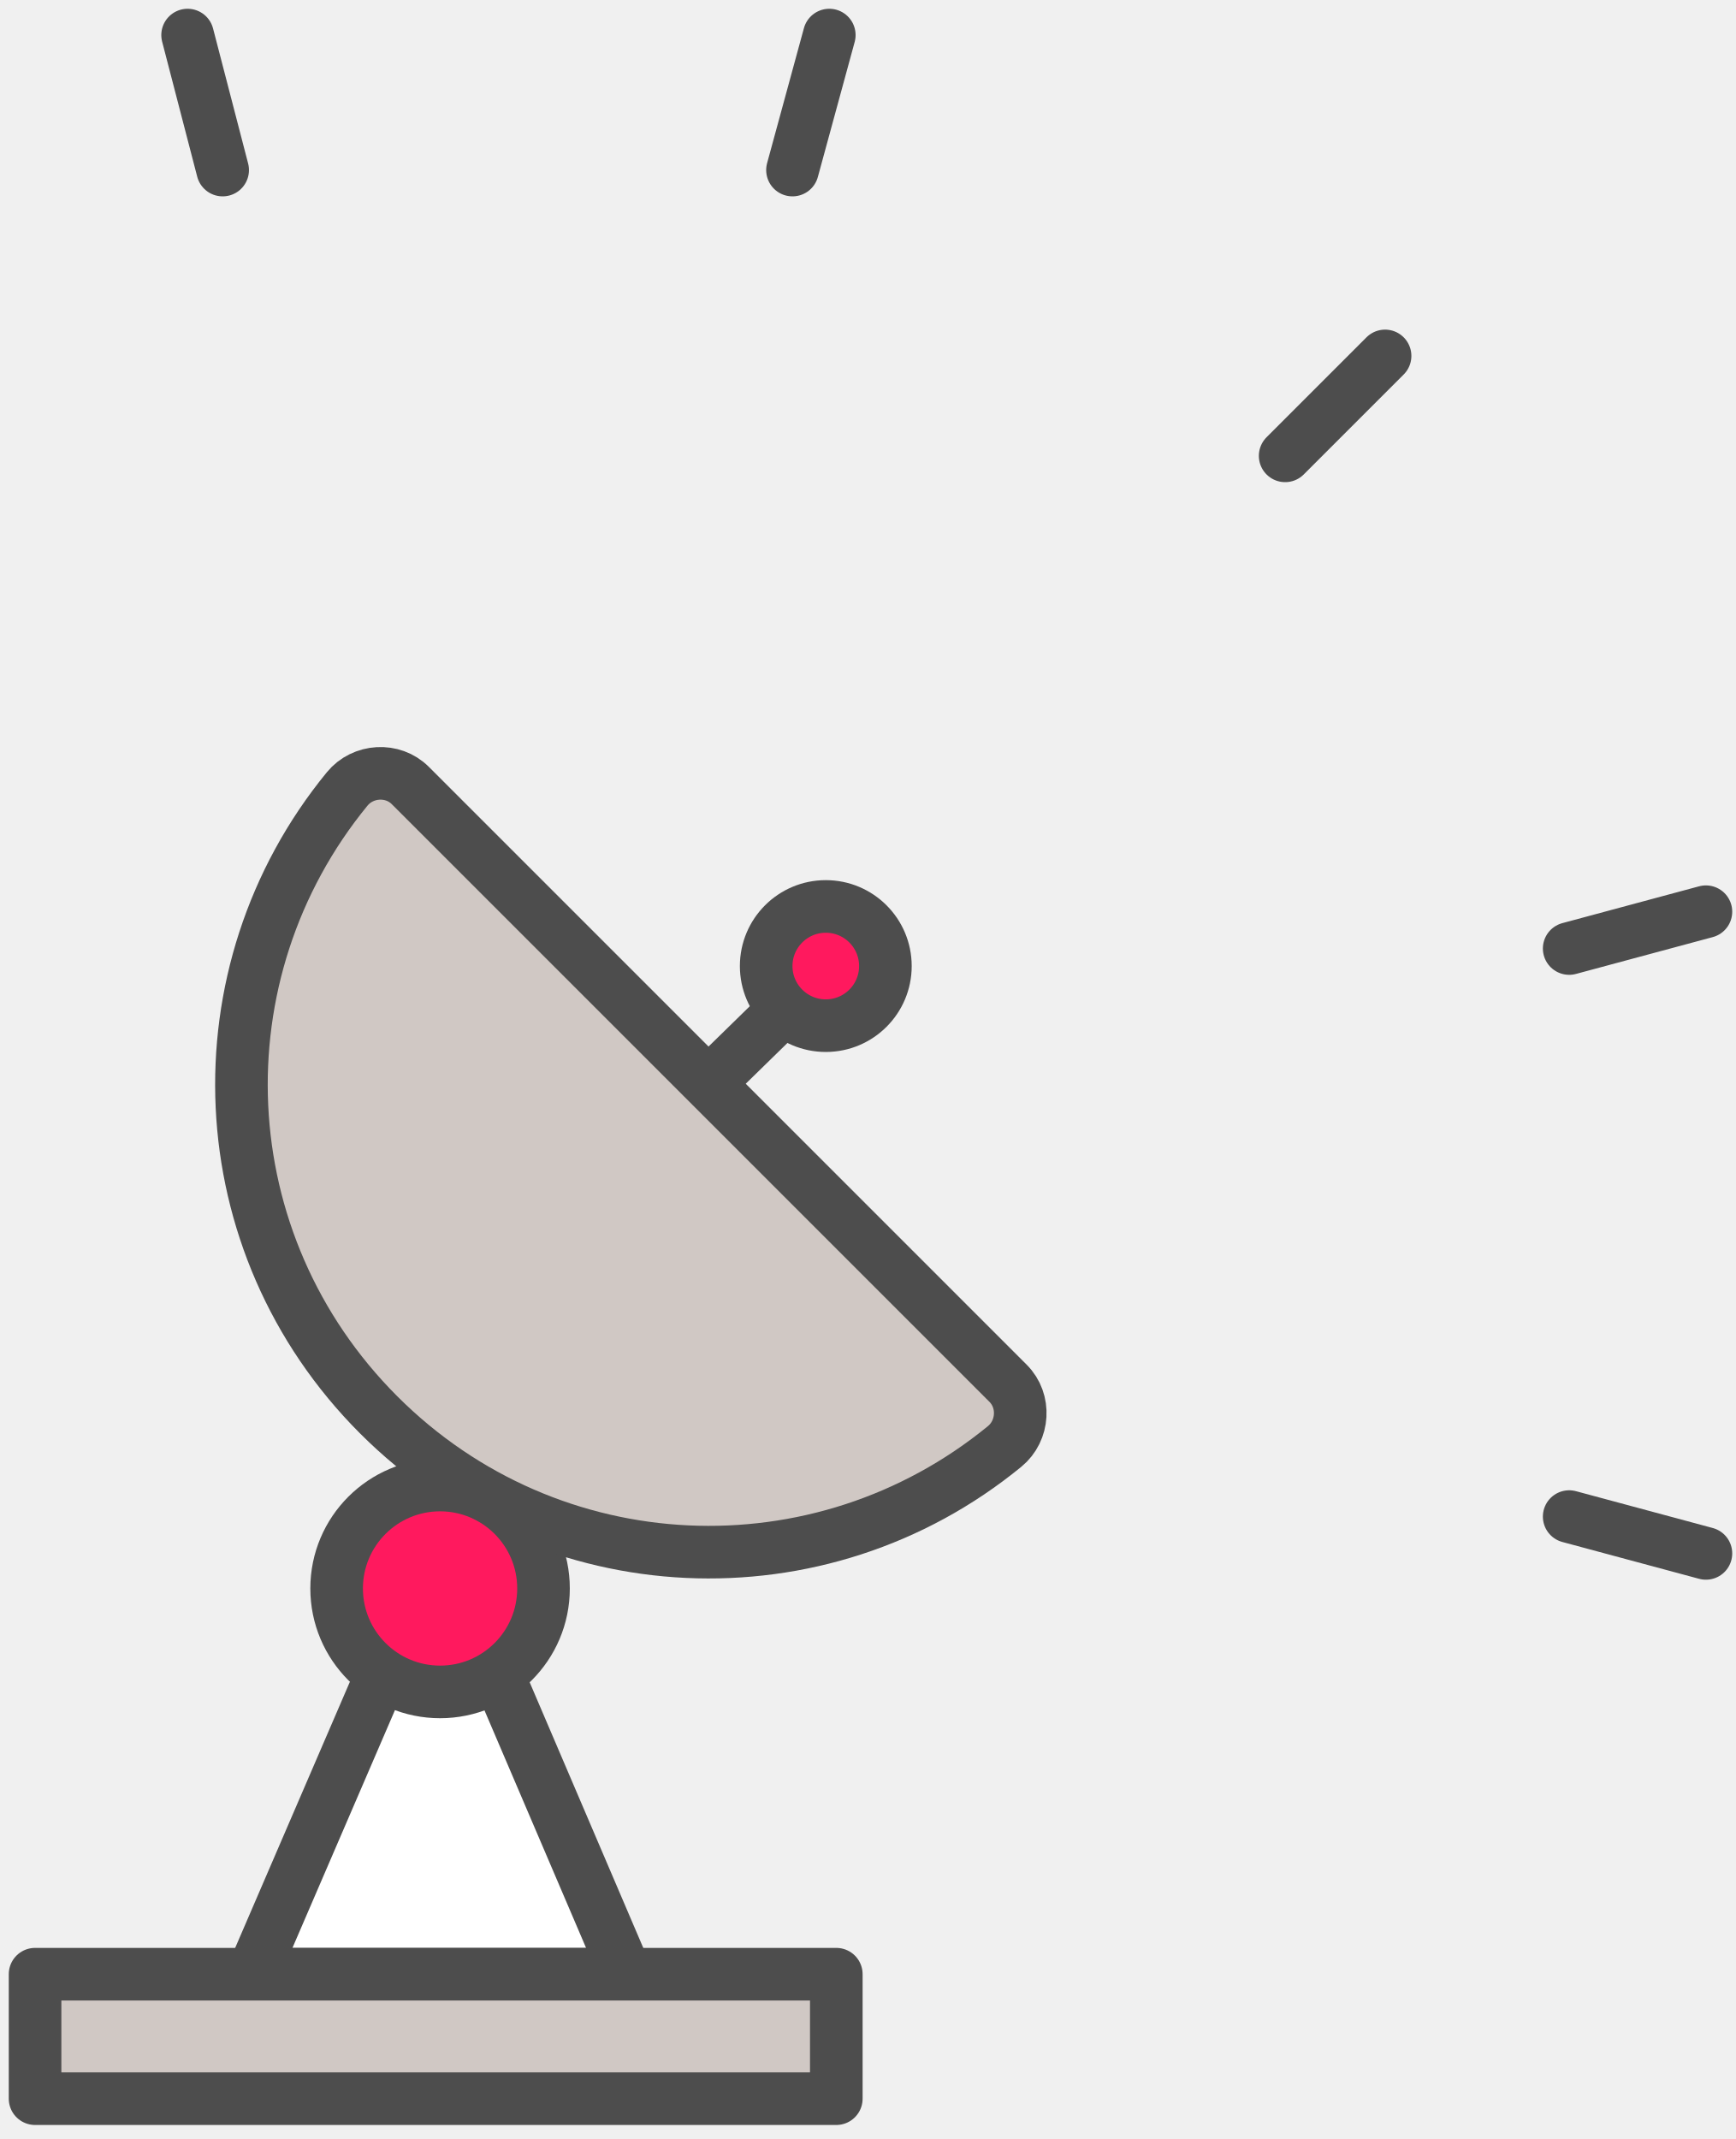
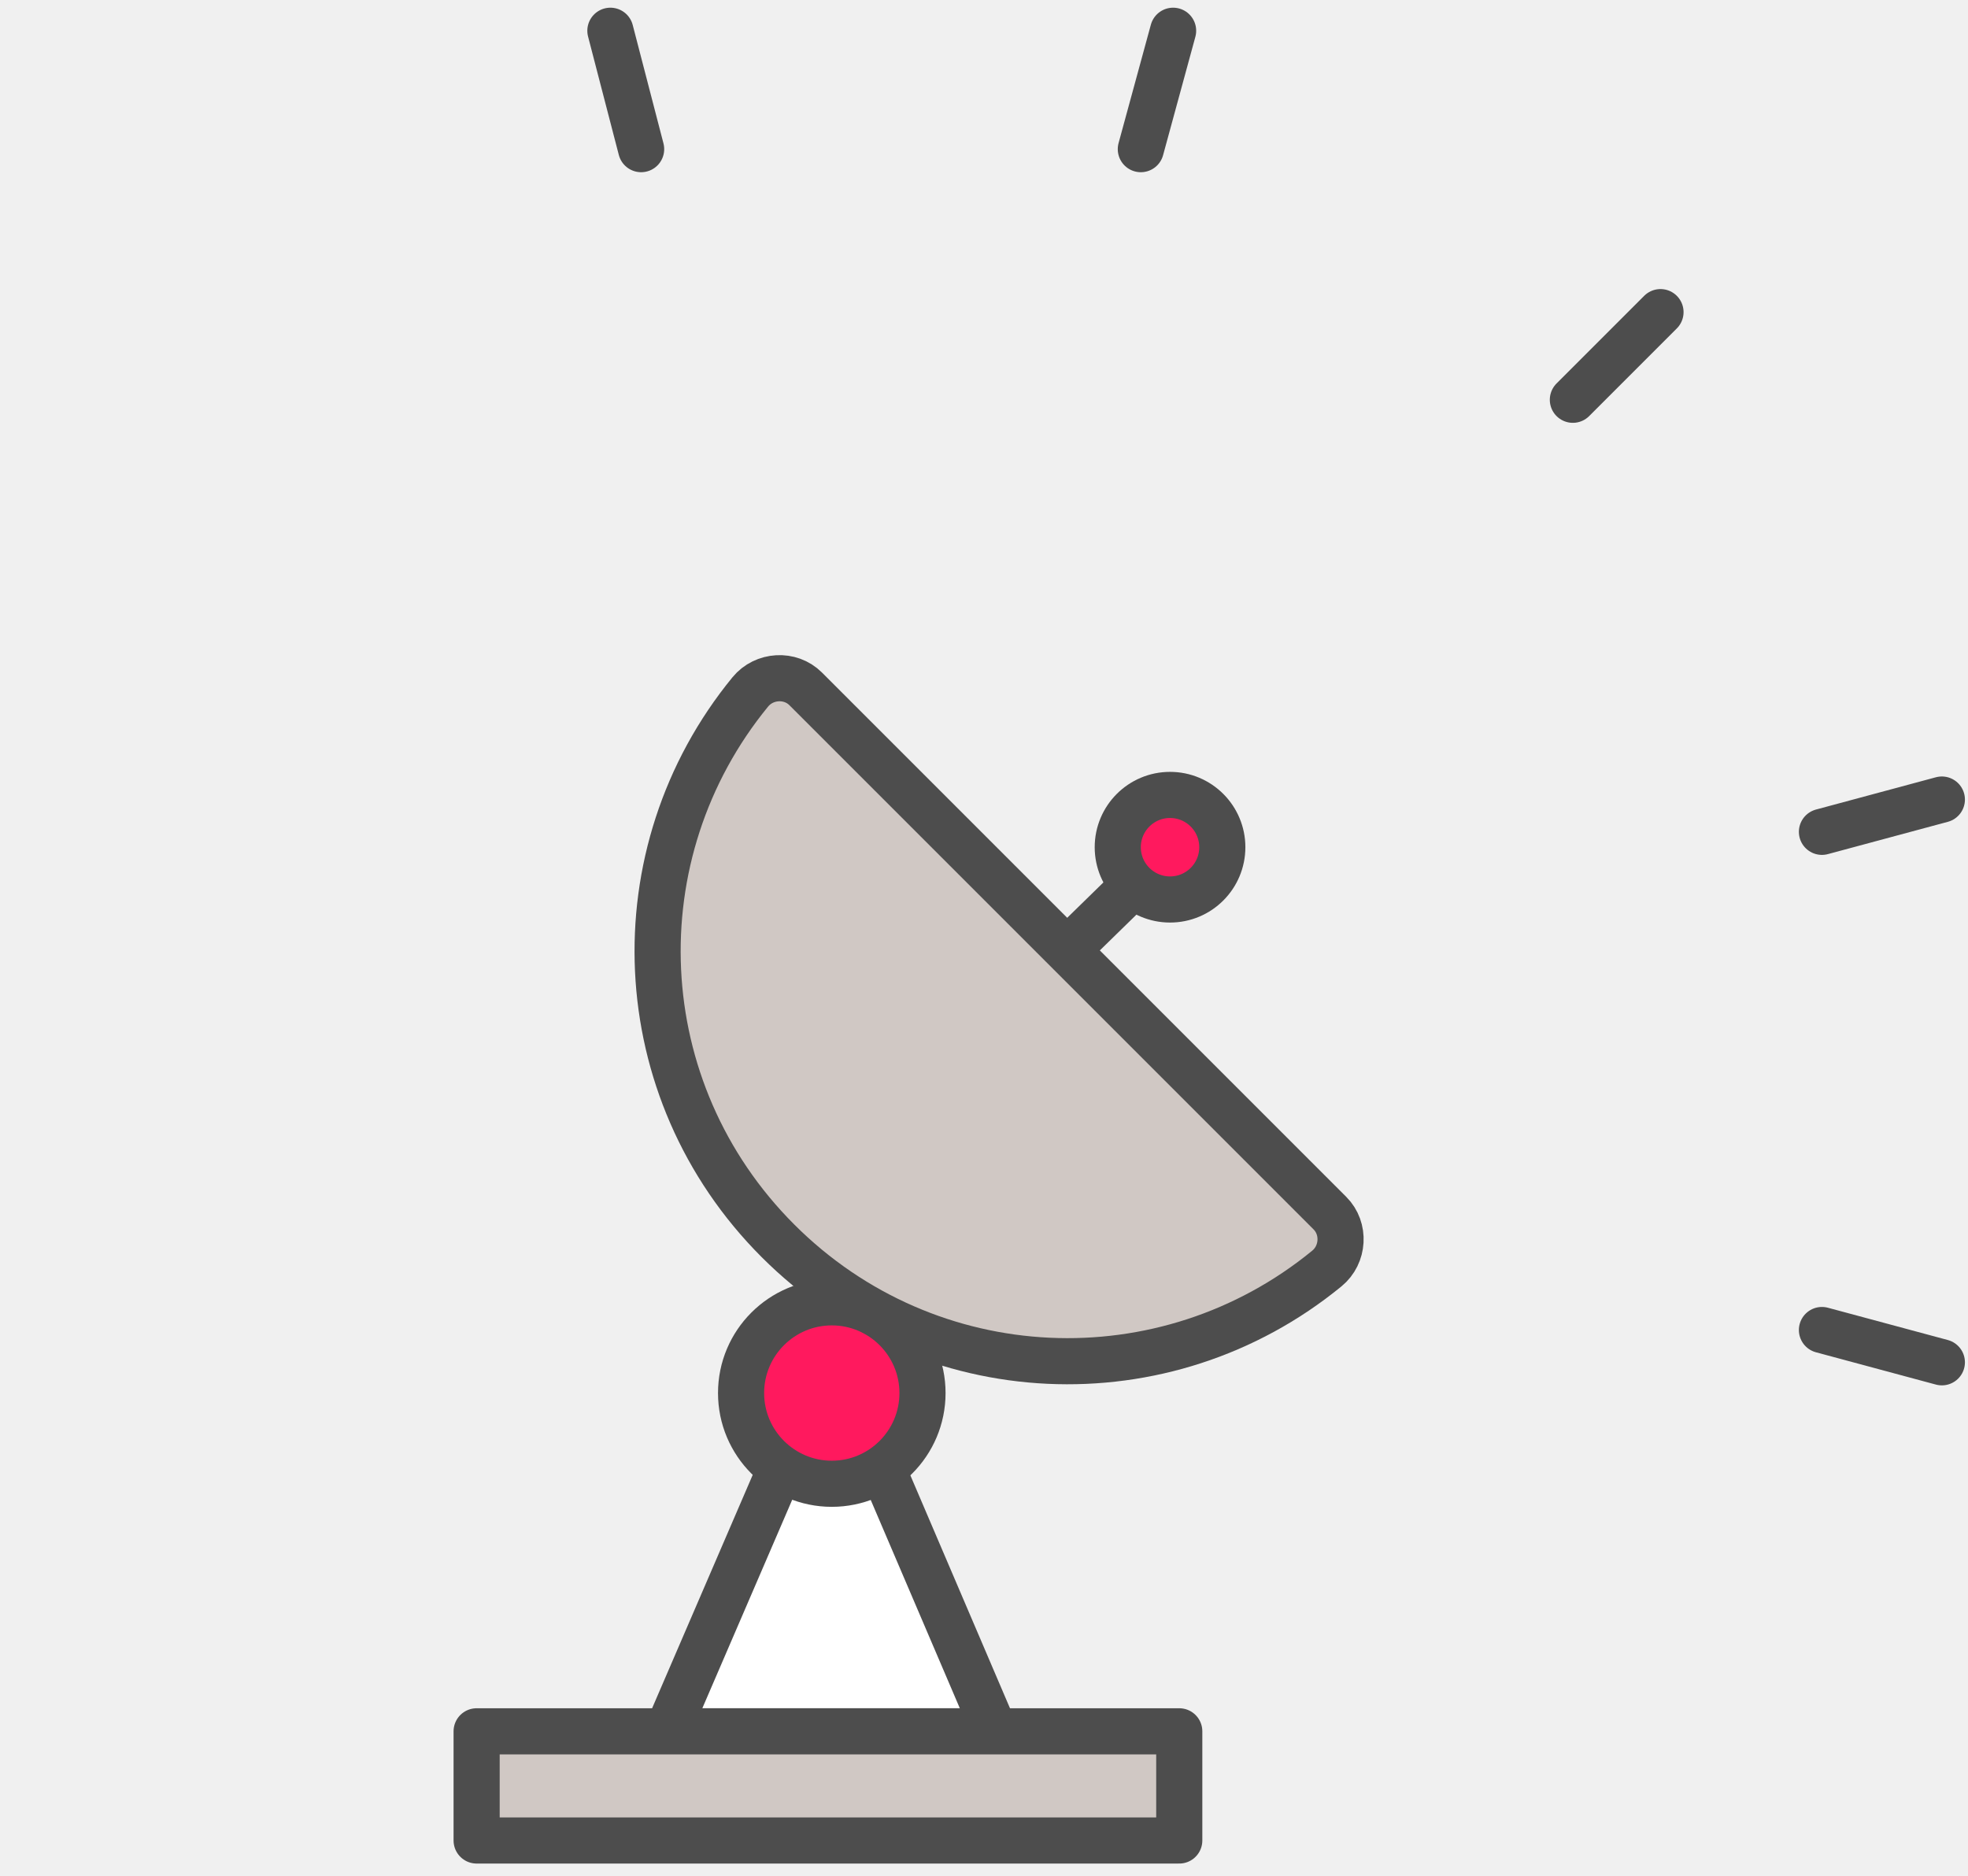
- <svg xmlns="http://www.w3.org/2000/svg" width="99" height="122" viewBox="0 0 99 122" fill="none">
-   <path d="M28.6 96L35.7 112.6H14.4L21.6 95.9" fill="white" />
-   <path d="M28.6 96L35.7 112.6H14.4L21.6 95.9" stroke="#4D4D4D" stroke-width="3" stroke-miterlimit="10" stroke-linejoin="round" />
-   <path d="M40.4 61.8L44.8 57.5" stroke="#4D4D4D" stroke-width="3" stroke-miterlimit="10" stroke-linejoin="round" />
-   <path d="M47.1 58.5C48.978 58.5 50.5 56.978 50.5 55.1C50.5 53.222 48.978 51.7 47.1 51.7C45.222 51.7 43.7 53.222 43.7 55.1C43.7 56.978 45.222 58.5 47.1 58.5Z" fill="#FF195E" stroke="#4D4D4D" stroke-width="3" stroke-miterlimit="10" stroke-linejoin="round" />
-   <path d="M25.1 96.5C28.359 96.5 31 93.859 31 90.6C31 87.341 28.359 84.7 25.1 84.7C21.842 84.7 19.2 87.341 19.2 90.6C19.2 93.859 21.842 96.5 25.1 96.5Z" fill="#FF195E" stroke="#4D4D4D" stroke-width="3" stroke-miterlimit="10" stroke-linejoin="round" />
-   <path d="M57.5 78.9C58.5 79.9 58.4 81.6 57.3 82.5C46.8 91.1 31.4 90.5 21.6 80.7C11.8 70.9 11.2 55.5 19.8 45C20.7 43.9 22.4 43.8 23.4 44.8L57.5 78.9Z" fill="#D0C8C4" stroke="#4D4D4D" stroke-width="3" stroke-miterlimit="10" stroke-linejoin="round" />
-   <path d="M73.3 26L79 20.3" stroke="#4D4D4D" stroke-width="3" stroke-miterlimit="10" stroke-linecap="round" stroke-linejoin="round" />
-   <path d="M45.2 9.7L47.3 2" stroke="#4D4D4D" stroke-width="3" stroke-miterlimit="10" stroke-linecap="round" stroke-linejoin="round" />
-   <path d="M12.7 9.7L10.7 2" stroke="#4D4D4D" stroke-width="3" stroke-miterlimit="10" stroke-linecap="round" stroke-linejoin="round" />
-   <path d="M97.3 88.6L89.5 86.5" stroke="#4D4D4D" stroke-width="3" stroke-miterlimit="10" stroke-linecap="round" stroke-linejoin="round" />
-   <path d="M97.3 52L89.5 54.1" stroke="#4D4D4D" stroke-width="3" stroke-miterlimit="10" stroke-linecap="round" stroke-linejoin="round" />
-   <path d="M47.7 112.6H2V119.7H47.7V112.6Z" fill="#D0C8C4" stroke="#4D4D4D" stroke-width="3" stroke-miterlimit="10" stroke-linejoin="round" />
+ <svg xmlns="http://www.w3.org/2000/svg" fill="none" height="122" viewBox="0 0 128 122" width="128">
+   <path d="m57.6 96 7.1 16.6h-21.3l7.2-16.7" fill="#fff" />
+   <g stroke="#4d4d4d" stroke-linejoin="round" stroke-miterlimit="10" stroke-width="3">
+     <path d="m57.6 96 7.1 16.6h-21.3l7.2-16.7" />
+     <path d="m69.4 61.8 4.4-4.3" />
+     <path d="m76.1 58.5c1.878 0 3.4-1.522 3.4-3.4 0-1.878-1.522-3.4-3.4-3.4s-3.4 1.522-3.4 3.4c0 1.878 1.522 3.4 3.4 3.4z" fill="#ff195e" />
+     <path d="m54.1 96.5c3.259 0 5.9-2.642 5.9-5.9s-2.642-5.9-5.9-5.9-5.9 2.642-5.9 5.9 2.642 5.9 5.9 5.9z" fill="#ff195e" />
+     <path d="m86.5 78.9c1 1 .9 2.7-.2 3.6-10.5 8.6-25.9 8-35.7-1.8-9.8-9.8-10.4-25.2-1.8-35.7.9-1.1 2.6-1.2 3.6-.2z" fill="#d0c8c4" />
+     <path d="m102.3 26 5.7-5.7" stroke-linecap="round" />
+     <path d="m74.2 9.7 2.1-7.7" stroke-linecap="round" />
+     <path d="m41.7 9.7-2-7.7" stroke-linecap="round" />
+     <path d="m126.3 88.6-7.8-2.1" stroke-linecap="round" />
+     <path d="m126.3 52-7.8 2.1" stroke-linecap="round" />
+     <path d="m76.7 112.6h-45.7v7.1h45.7z" fill="#d0c8c4" />
+   </g>
</svg>
